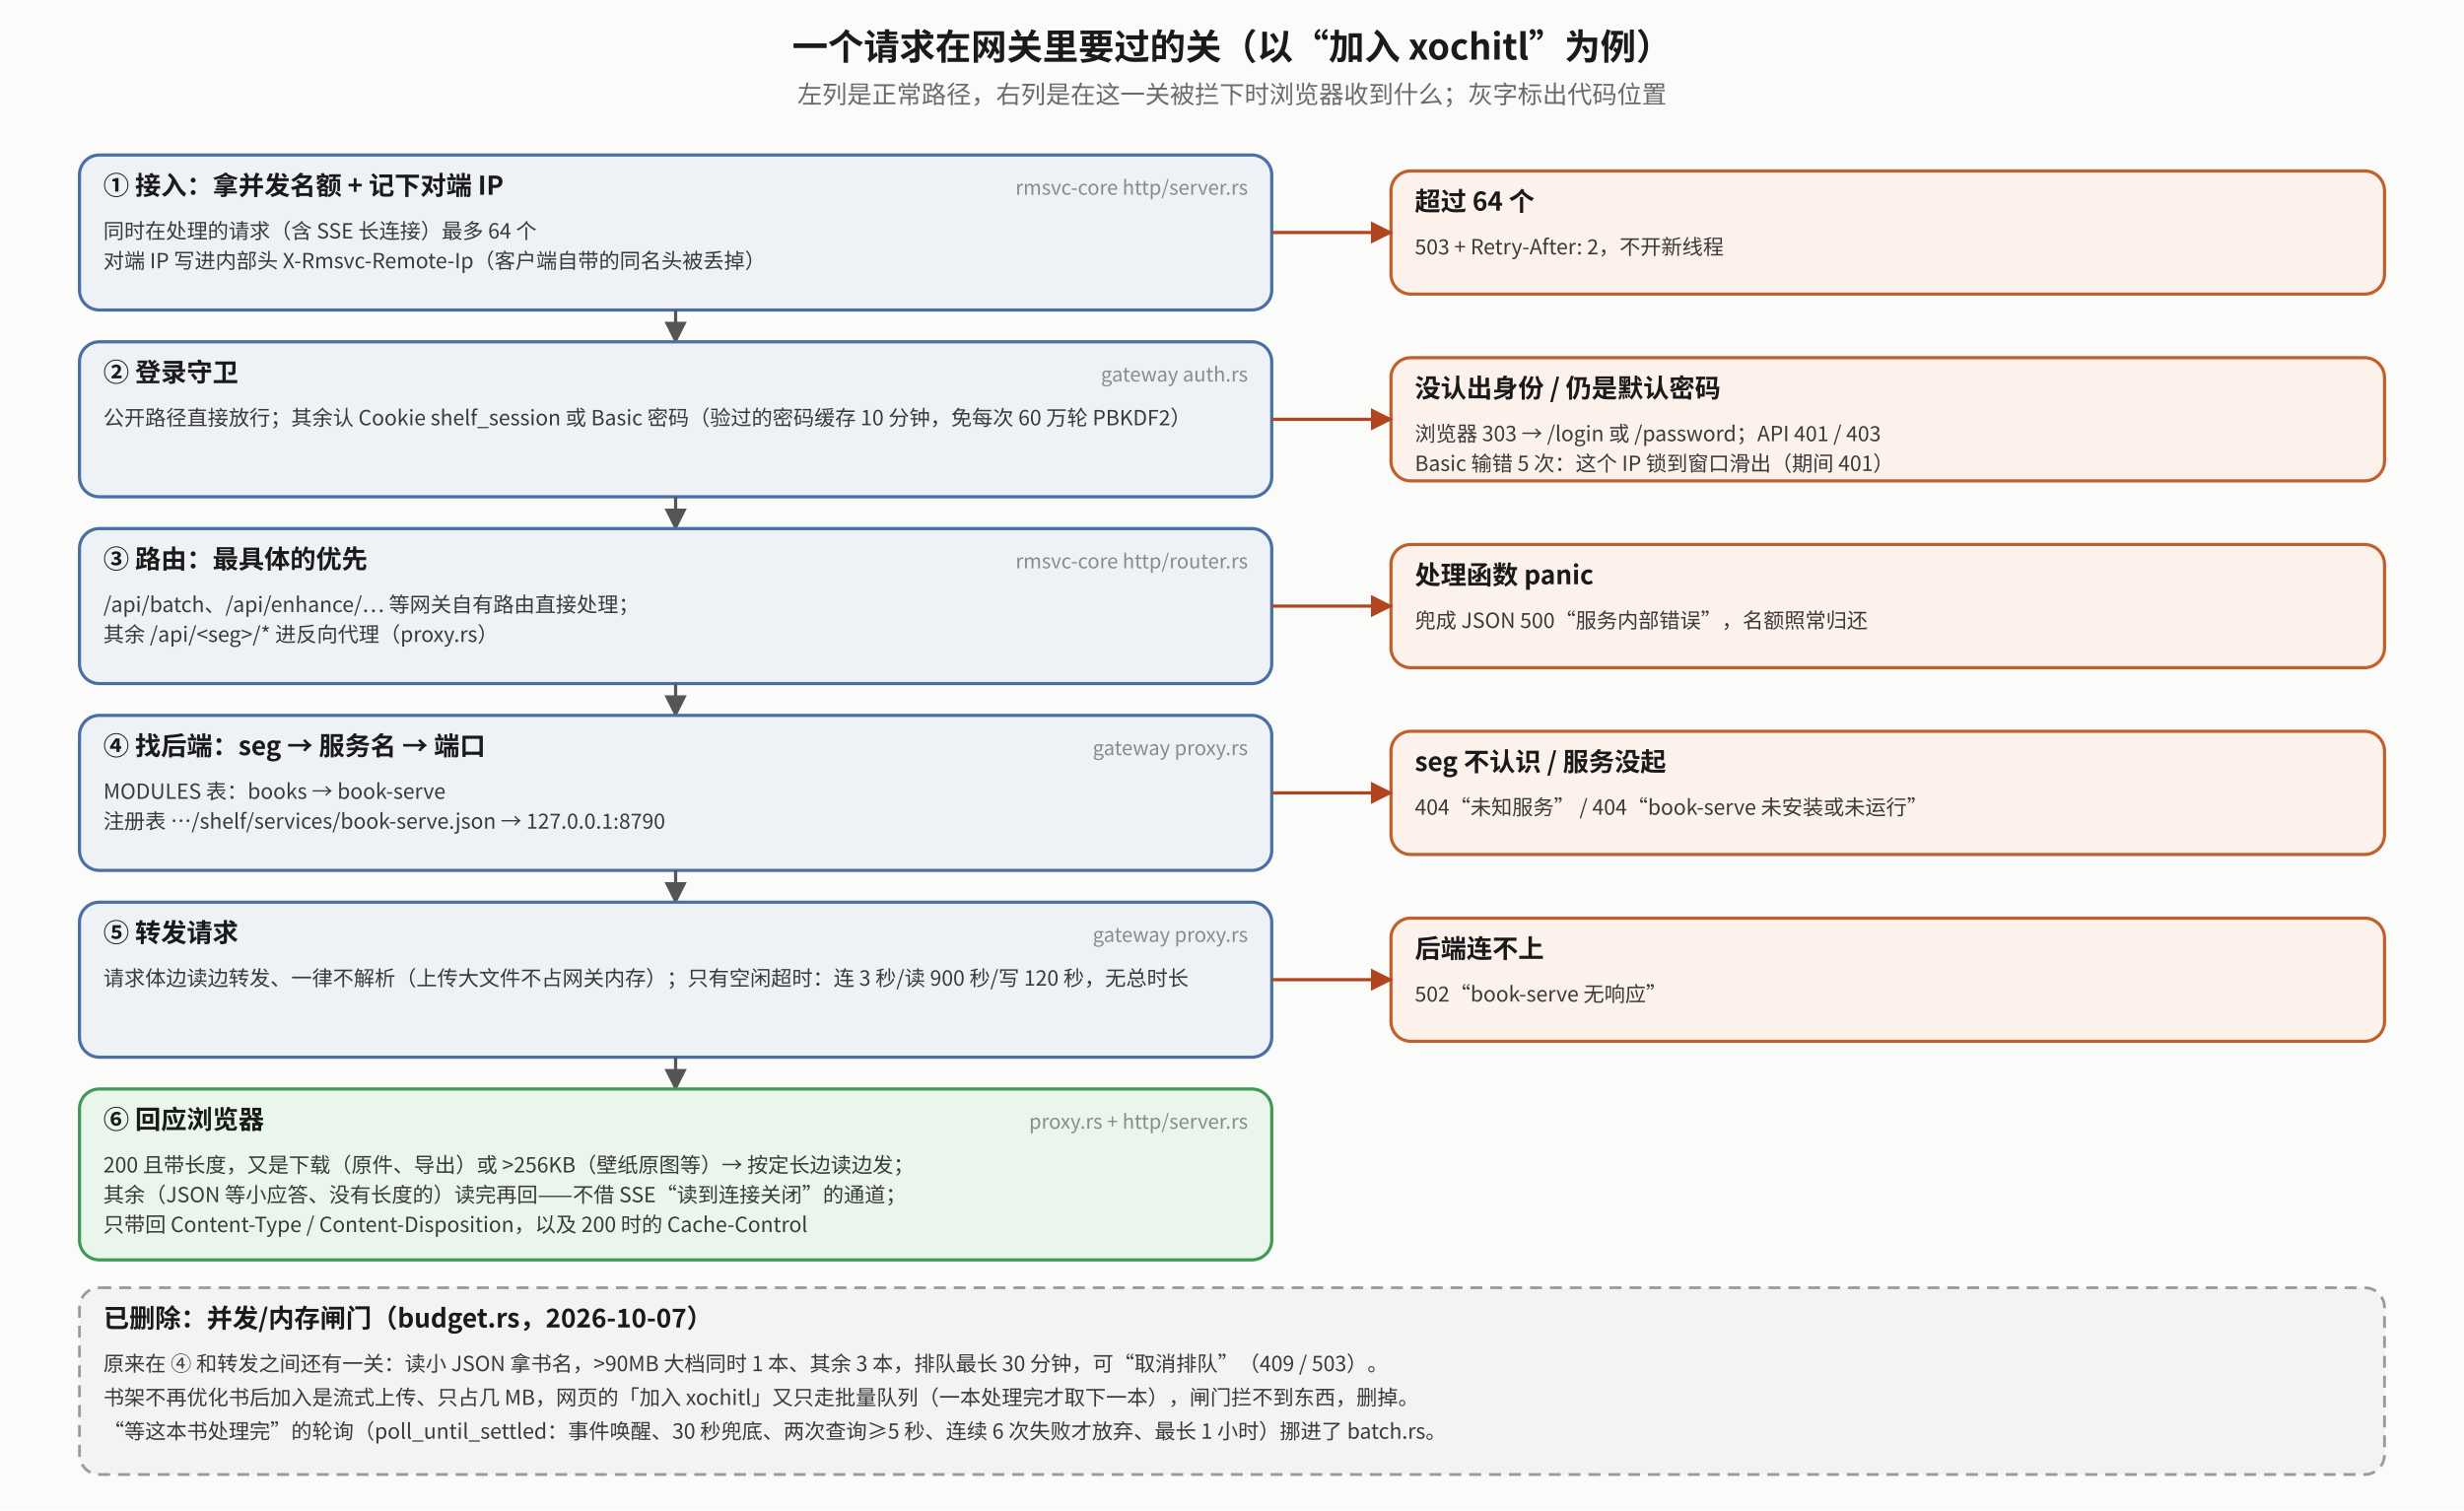
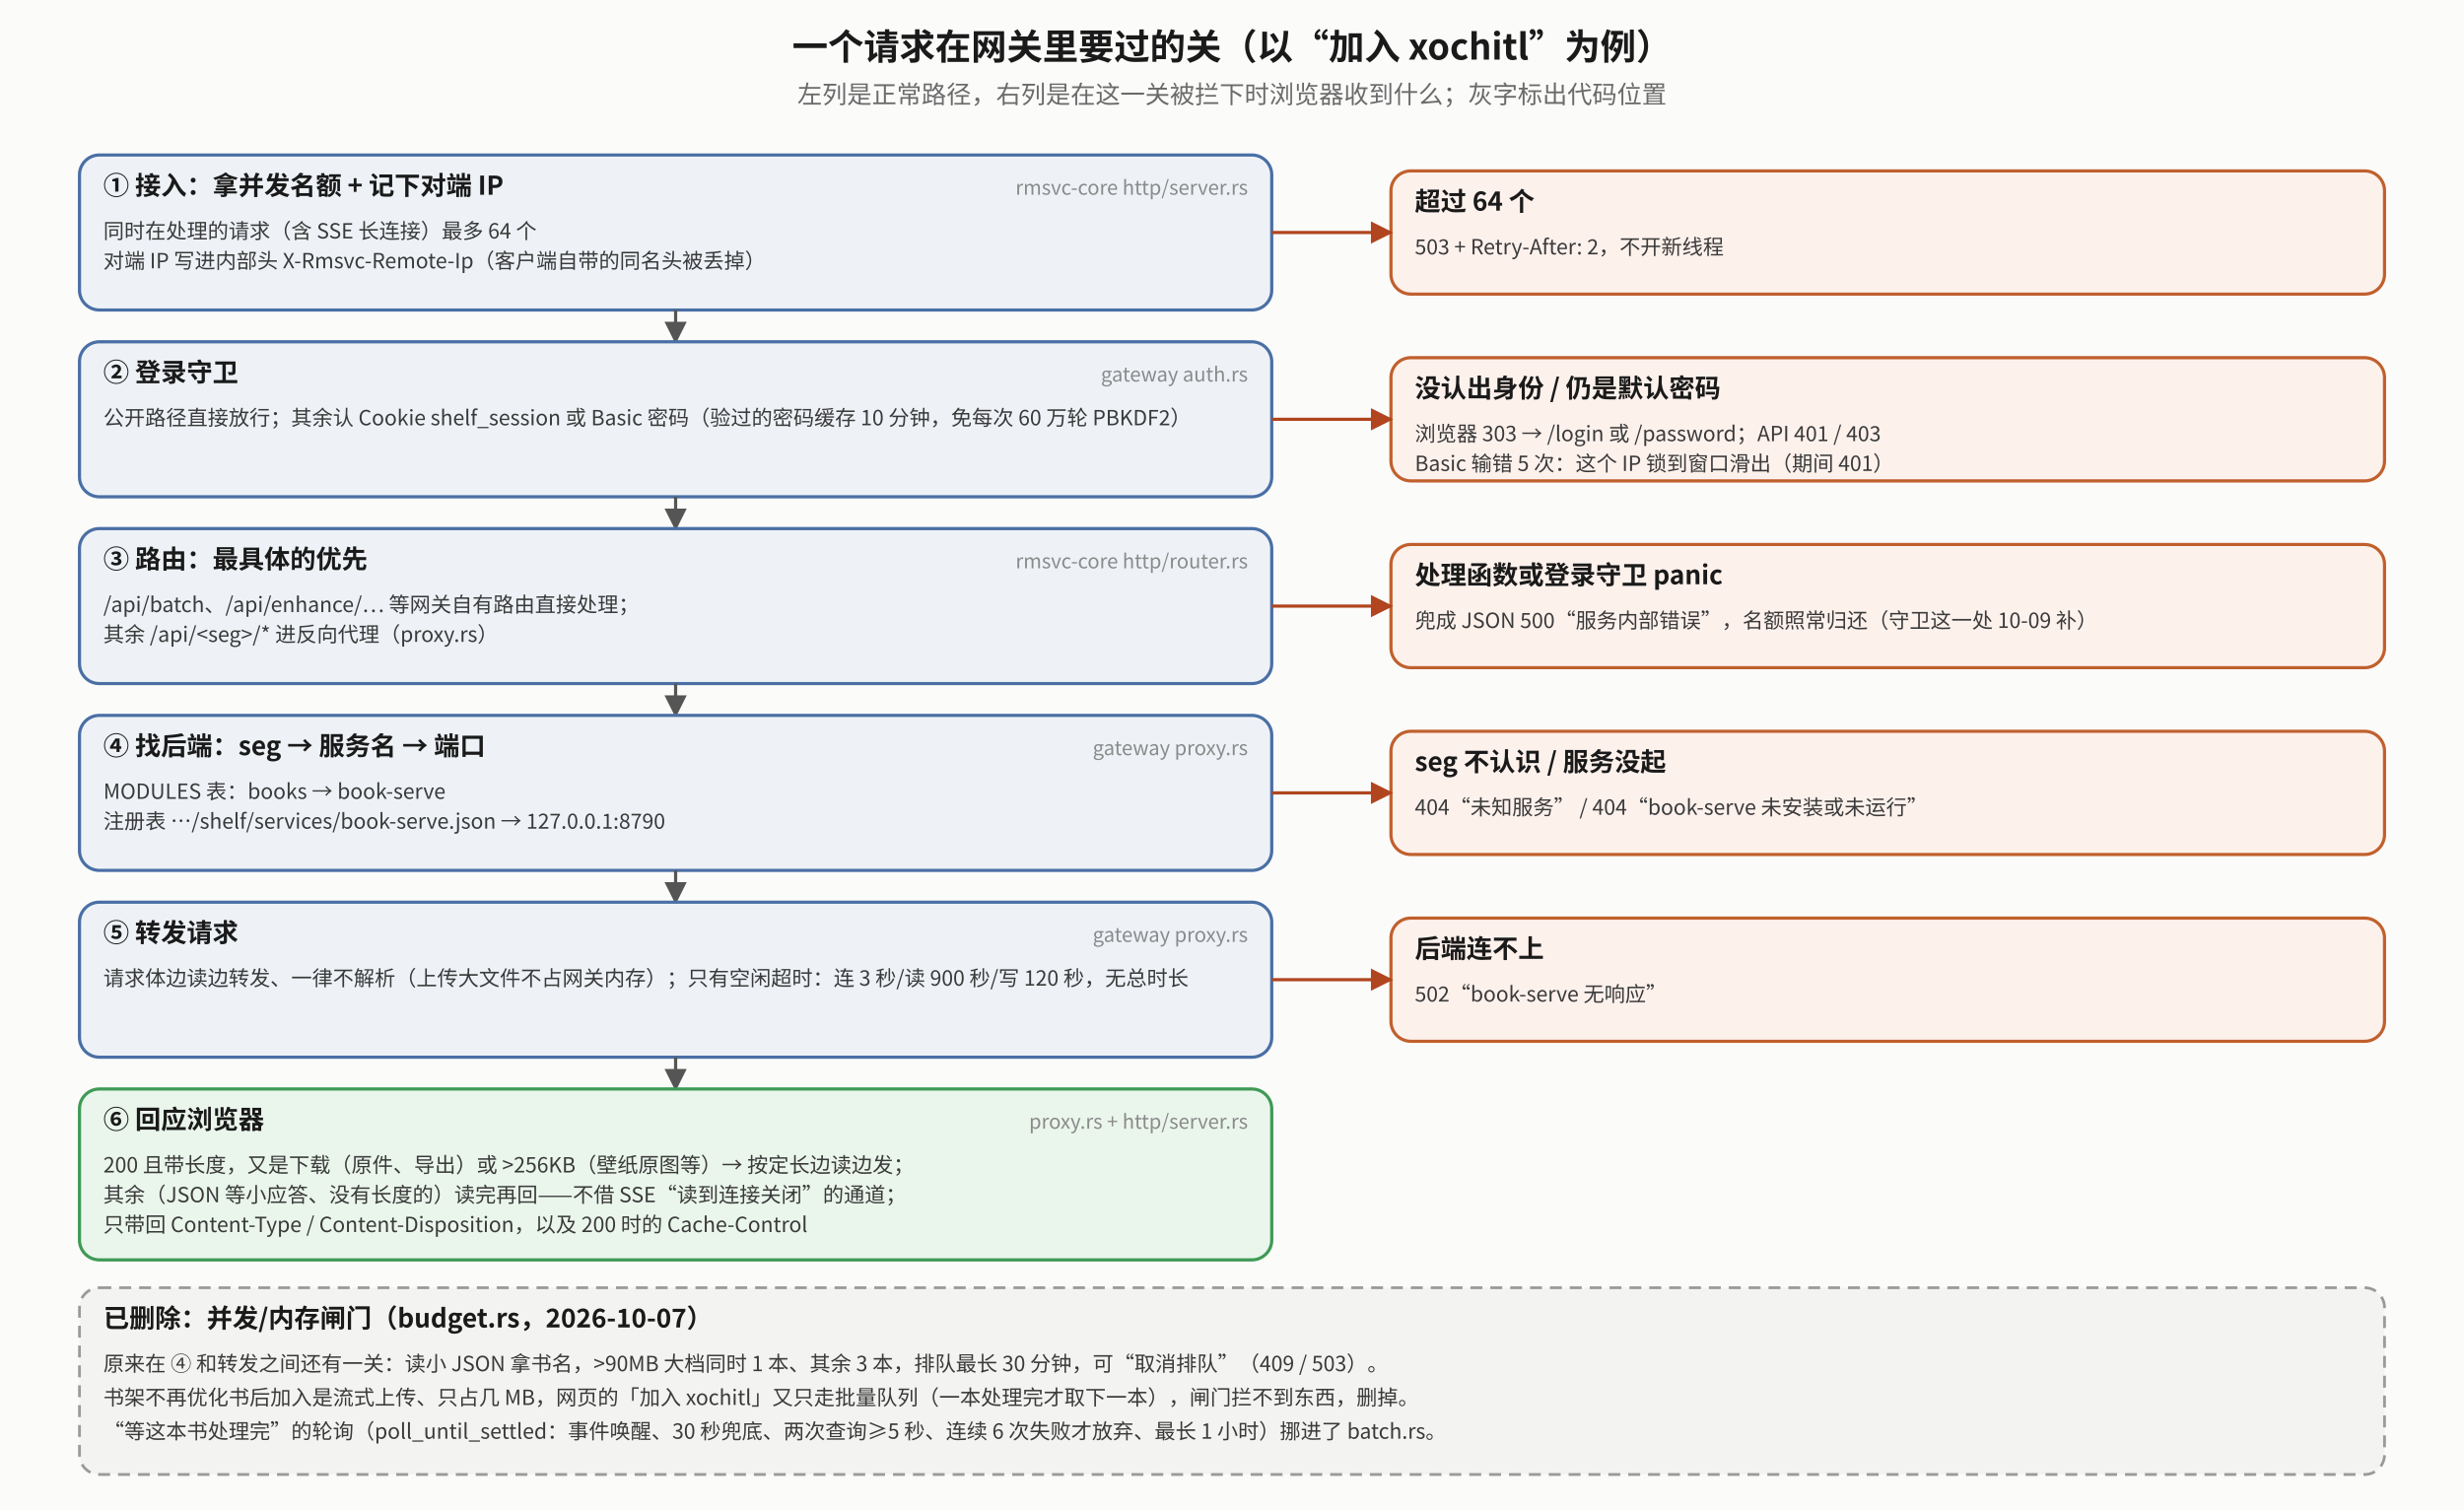
<svg xmlns="http://www.w3.org/2000/svg" viewBox="0 0 1240 760" font-family="Noto Sans CJK SC, sans-serif">
  <defs>
    <marker id="mk" viewBox="0 0 10 10" refX="9" refY="5" markerWidth="7" markerHeight="7" orient="auto-start-reverse">
      <path d="M0,0 L10,5 L0,10 z" fill="#555" />
    </marker>
    <marker id="mr" viewBox="0 0 10 10" refX="9" refY="5" markerWidth="7" markerHeight="7" orient="auto-start-reverse">
      <path d="M0,0 L10,5 L0,10 z" fill="#b0451f" />
    </marker>
    <marker id="mg" viewBox="0 0 10 10" refX="9" refY="5" markerWidth="7" markerHeight="7" orient="auto-start-reverse">
      <path d="M0,0 L10,5 L0,10 z" fill="#2f7d45" />
    </marker>
  </defs>
  <rect x="0" y="0" width="1240" height="760" fill="#fbfbfa" />
  <text x="620.0" y="30" text-anchor="middle" font-size="18" font-weight="bold" fill="#1a1a1a">一个请求在网关里要过的关（以“加入 xochitl”为例）</text>
  <text x="620.0" y="52" text-anchor="middle" font-size="12.5" fill="#6a6a6a">左列是正常路径，右列是在这一关被拦下时浏览器收到什么；灰字标出代码位置</text>
  <rect x="40" y="78" width="600" height="78" rx="10" fill="#eef2f7" stroke="#4a6fa5" stroke-width="1.6" />
  <text x="52" y="98" text-anchor="start" font-size="13" font-weight="bold" fill="#1a1a1a">① 接入：拿并发名额 + 记下对端 IP</text>
  <text x="52" y="120" text-anchor="start" font-size="10.5" fill="#3a3a3a">同时在处理的请求（含 SSE 长连接）最多 64 个</text>
  <text x="52" y="135" text-anchor="start" font-size="10.5" fill="#3a3a3a">对端 IP 写进内部头 X-Rmsvc-Remote-Ip（客户端自带的同名头被丢掉）</text>
  <text x="628" y="98" text-anchor="end" font-size="10" fill="#8a8a8a">rmsvc-core http/server.rs</text>
  <rect x="700" y="86" width="500" height="62" rx="10" fill="#fdf1ec" stroke="#c0602d" stroke-width="1.6" />
  <text x="712" y="106" text-anchor="start" font-size="13" font-weight="bold" fill="#1a1a1a">超过 64 个</text>
  <text x="712" y="128" text-anchor="start" font-size="10.5" fill="#3a3a3a">503 + Retry-After: 2，不开新线程</text>
  <polyline points="640,117.0 700,117.0" fill="none" stroke="#b0451f" stroke-width="1.6" marker-end="url(#mr)" />
  <polyline points="340.0,156 340.0,172" fill="none" stroke="#555" stroke-width="1.6" marker-end="url(#mk)" />
  <rect x="40" y="172" width="600" height="78" rx="10" fill="#eef2f7" stroke="#4a6fa5" stroke-width="1.6" />
  <text x="52" y="192" text-anchor="start" font-size="13" font-weight="bold" fill="#1a1a1a">② 登录守卫</text>
  <text x="52" y="214" text-anchor="start" font-size="10.5" fill="#3a3a3a">公开路径直接放行；其余认 Cookie shelf_session 或 Basic 密码（验过的密码缓存 10 分钟，免每次 60 万轮 PBKDF2）</text>
  <text x="628" y="192" text-anchor="end" font-size="10" fill="#8a8a8a">gateway auth.rs</text>
  <rect x="700" y="180" width="500" height="62" rx="10" fill="#fdf1ec" stroke="#c0602d" stroke-width="1.6" />
  <text x="712" y="200" text-anchor="start" font-size="13" font-weight="bold" fill="#1a1a1a">没认出身份 / 仍是默认密码</text>
  <text x="712" y="222" text-anchor="start" font-size="10.5" fill="#3a3a3a">浏览器 303 → /login 或 /password；API 401 / 403</text>
  <text x="712" y="237" text-anchor="start" font-size="10.5" fill="#3a3a3a">Basic 输错 5 次：这个 IP 锁到窗口滑出（期间 401）</text>
  <polyline points="640,211.0 700,211.0" fill="none" stroke="#b0451f" stroke-width="1.6" marker-end="url(#mr)" />
  <polyline points="340.0,250 340.0,266" fill="none" stroke="#555" stroke-width="1.6" marker-end="url(#mk)" />
  <rect x="40" y="266" width="600" height="78" rx="10" fill="#eef2f7" stroke="#4a6fa5" stroke-width="1.6" />
  <text x="52" y="286" text-anchor="start" font-size="13" font-weight="bold" fill="#1a1a1a">③ 路由：最具体的优先</text>
  <text x="52" y="308" text-anchor="start" font-size="10.5" fill="#3a3a3a">/api/batch、/api/enhance/… 等网关自有路由直接处理；</text>
  <text x="52" y="323" text-anchor="start" font-size="10.5" fill="#3a3a3a">其余 /api/&lt;seg&gt;/* 进反向代理（proxy.rs）</text>
  <text x="628" y="286" text-anchor="end" font-size="10" fill="#8a8a8a">rmsvc-core http/router.rs</text>
  <rect x="700" y="274" width="500" height="62" rx="10" fill="#fdf1ec" stroke="#c0602d" stroke-width="1.6" />
-   <text x="712" y="294" text-anchor="start" font-size="13" font-weight="bold" fill="#1a1a1a">处理函数 panic</text>
-   <text x="712" y="316" text-anchor="start" font-size="10.5" fill="#3a3a3a">兜成 JSON 500“服务内部错误”，名额照常归还</text>
+   <text x="712" y="294" text-anchor="start" font-size="13" font-weight="bold" fill="#1a1a1a">处理函数或登录守卫 panic</text>
+   <text x="712" y="316" text-anchor="start" font-size="10.5" fill="#3a3a3a">兜成 JSON 500“服务内部错误”，名额照常归还（守卫这一处 10-09 补）</text>
  <polyline points="640,305.0 700,305.0" fill="none" stroke="#b0451f" stroke-width="1.6" marker-end="url(#mr)" />
  <polyline points="340.0,344 340.0,360" fill="none" stroke="#555" stroke-width="1.6" marker-end="url(#mk)" />
  <rect x="40" y="360" width="600" height="78" rx="10" fill="#eef2f7" stroke="#4a6fa5" stroke-width="1.6" />
  <text x="52" y="380" text-anchor="start" font-size="13" font-weight="bold" fill="#1a1a1a">④ 找后端：seg → 服务名 → 端口</text>
  <text x="52" y="402" text-anchor="start" font-size="10.5" fill="#3a3a3a">MODULES 表：books → book-serve</text>
  <text x="52" y="417" text-anchor="start" font-size="10.5" fill="#3a3a3a">注册表 …/shelf/services/book-serve.json → 127.0.0.1:8790</text>
  <text x="628" y="380" text-anchor="end" font-size="10" fill="#8a8a8a">gateway proxy.rs</text>
  <rect x="700" y="368" width="500" height="62" rx="10" fill="#fdf1ec" stroke="#c0602d" stroke-width="1.6" />
  <text x="712" y="388" text-anchor="start" font-size="13" font-weight="bold" fill="#1a1a1a">seg 不认识 / 服务没起</text>
  <text x="712" y="410" text-anchor="start" font-size="10.5" fill="#3a3a3a">404“未知服务” / 404“book-serve 未安装或未运行”</text>
  <polyline points="640,399.0 700,399.0" fill="none" stroke="#b0451f" stroke-width="1.6" marker-end="url(#mr)" />
  <polyline points="340.0,438 340.0,454" fill="none" stroke="#555" stroke-width="1.6" marker-end="url(#mk)" />
  <rect x="40" y="454" width="600" height="78" rx="10" fill="#eef2f7" stroke="#4a6fa5" stroke-width="1.6" />
  <text x="52" y="474" text-anchor="start" font-size="13" font-weight="bold" fill="#1a1a1a">⑤ 转发请求</text>
  <text x="52" y="496" text-anchor="start" font-size="10.5" fill="#3a3a3a">请求体边读边转发、一律不解析（上传大文件不占网关内存）；只有空闲超时：连 3 秒/读 900 秒/写 120 秒，无总时长</text>
  <text x="628" y="474" text-anchor="end" font-size="10" fill="#8a8a8a">gateway proxy.rs</text>
  <rect x="700" y="462" width="500" height="62" rx="10" fill="#fdf1ec" stroke="#c0602d" stroke-width="1.6" />
  <text x="712" y="482" text-anchor="start" font-size="13" font-weight="bold" fill="#1a1a1a">后端连不上</text>
  <text x="712" y="504" text-anchor="start" font-size="10.5" fill="#3a3a3a">502“book-serve 无响应”</text>
  <polyline points="640,493 700,493" fill="none" stroke="#b0451f" stroke-width="1.6" marker-end="url(#mr)" />
  <polyline points="340.0,532 340.0,548" fill="none" stroke="#555" stroke-width="1.6" marker-end="url(#mk)" />
  <rect x="40" y="548" width="600" height="86" rx="10" fill="#eaf6ec" stroke="#3f9a55" stroke-width="1.6" />
  <text x="52" y="568" text-anchor="start" font-size="13" font-weight="bold" fill="#1a1a1a">⑥ 回应浏览器</text>
  <text x="52" y="590" text-anchor="start" font-size="10.5" fill="#3a3a3a">200 且带长度，又是下载（原件、导出）或 &gt;256KB（壁纸原图等）→ 按定长边读边发；</text>
  <text x="52" y="605" text-anchor="start" font-size="10.5" fill="#3a3a3a">其余（JSON 等小应答、没有长度的）读完再回——不借 SSE“读到连接关闭”的通道；</text>
  <text x="52" y="620" text-anchor="start" font-size="10.5" fill="#3a3a3a">只带回 Content-Type / Content-Disposition，以及 200 时的 Cache-Control</text>
  <text x="628" y="568" text-anchor="end" font-size="10" fill="#8a8a8a">proxy.rs + http/server.rs</text>
  <rect x="40" y="648" width="1160" height="94" rx="10" fill="#f3f3f1" stroke="#9a9a9a" stroke-width="1.4" stroke-dasharray="6 4" />
  <text x="52" y="668" text-anchor="start" font-size="13" font-weight="bold" fill="#1a1a1a">已删除：并发/内存闸门（budget.rs，2026-10-07）</text>
  <text x="52" y="690" text-anchor="start" font-size="10.5" fill="#3a3a3a">原来在 ④ 和转发之间还有一关：读小 JSON 拿书名，&gt;90MB 大档同时 1 本、其余 3 本，排队最长 30 分钟，可“取消排队”（409 / 503）。</text>
  <text x="52" y="707" text-anchor="start" font-size="10.5" fill="#3a3a3a">书架不再优化书后加入是流式上传、只占几 MB，网页的「加入 xochitl」又只走批量队列（一本处理完才取下一本），闸门拦不到东西，删掉。</text>
  <text x="52" y="724" text-anchor="start" font-size="10.5" fill="#3a3a3a">“等这本书处理完”的轮询（poll_until_settled：事件唤醒、30 秒兜底、两次查询≥5 秒、连续 6 次失败才放弃、最长 1 小时）挪进了 batch.rs。</text>
</svg>
